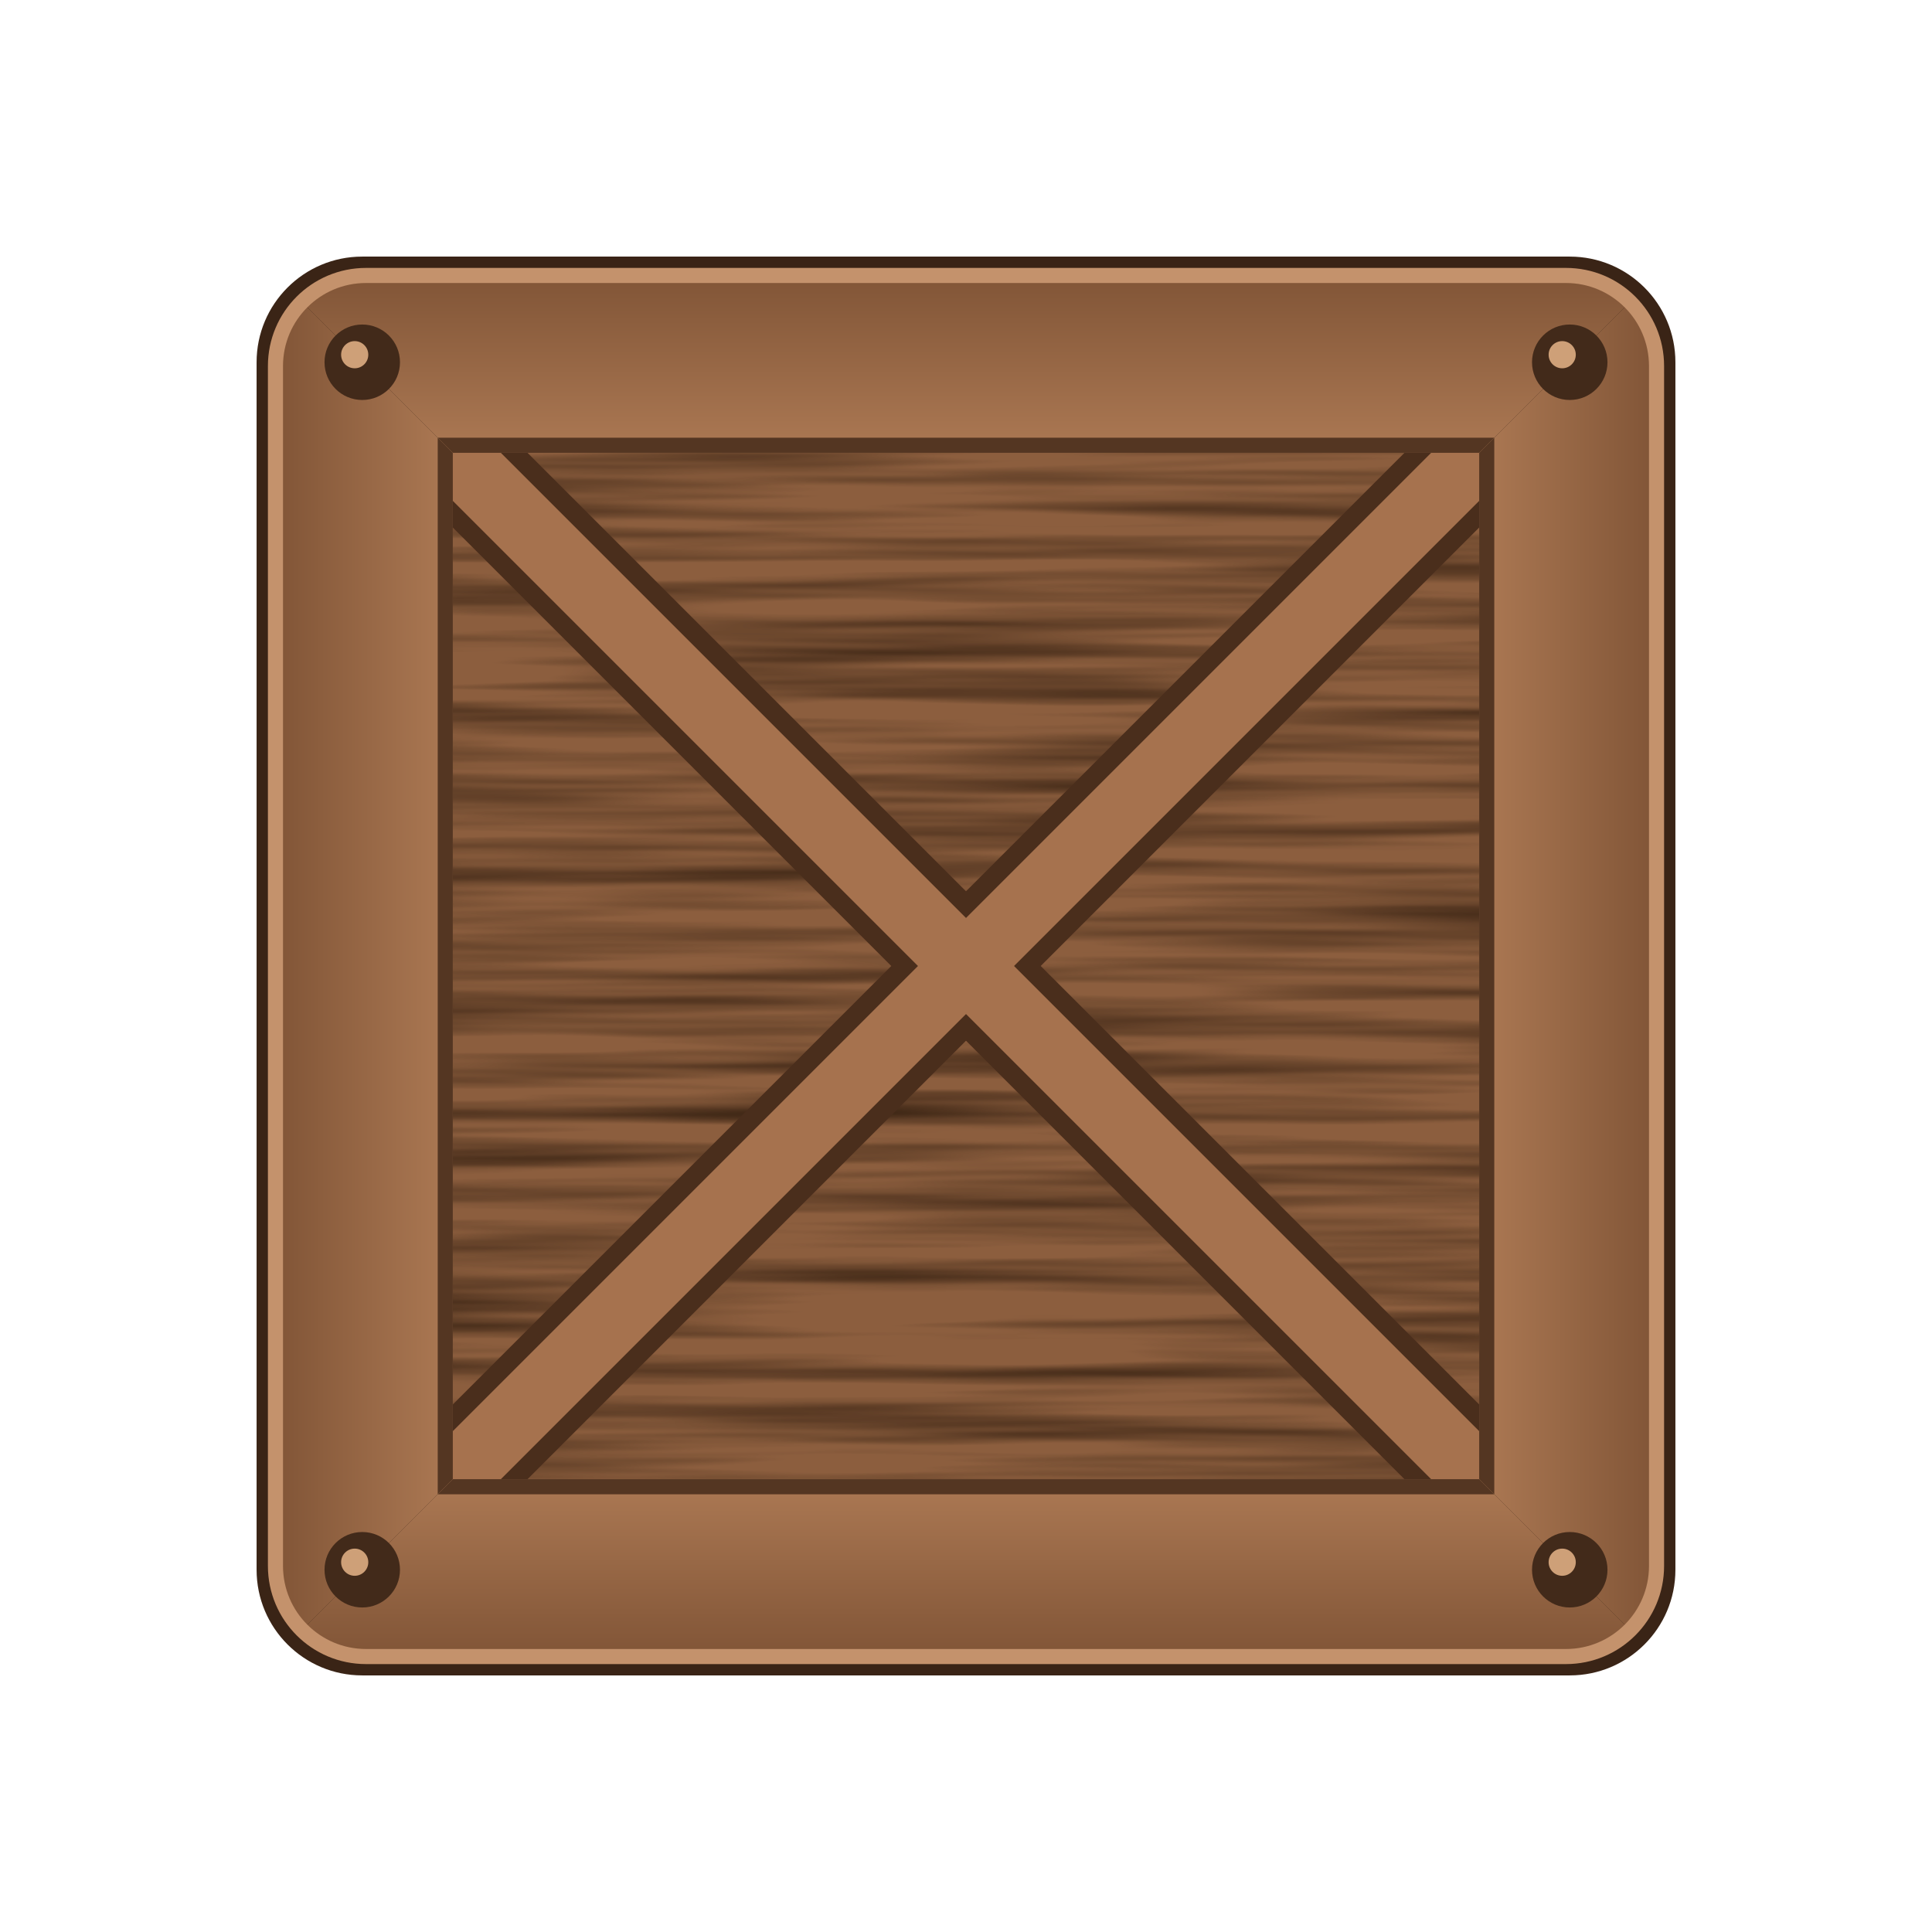
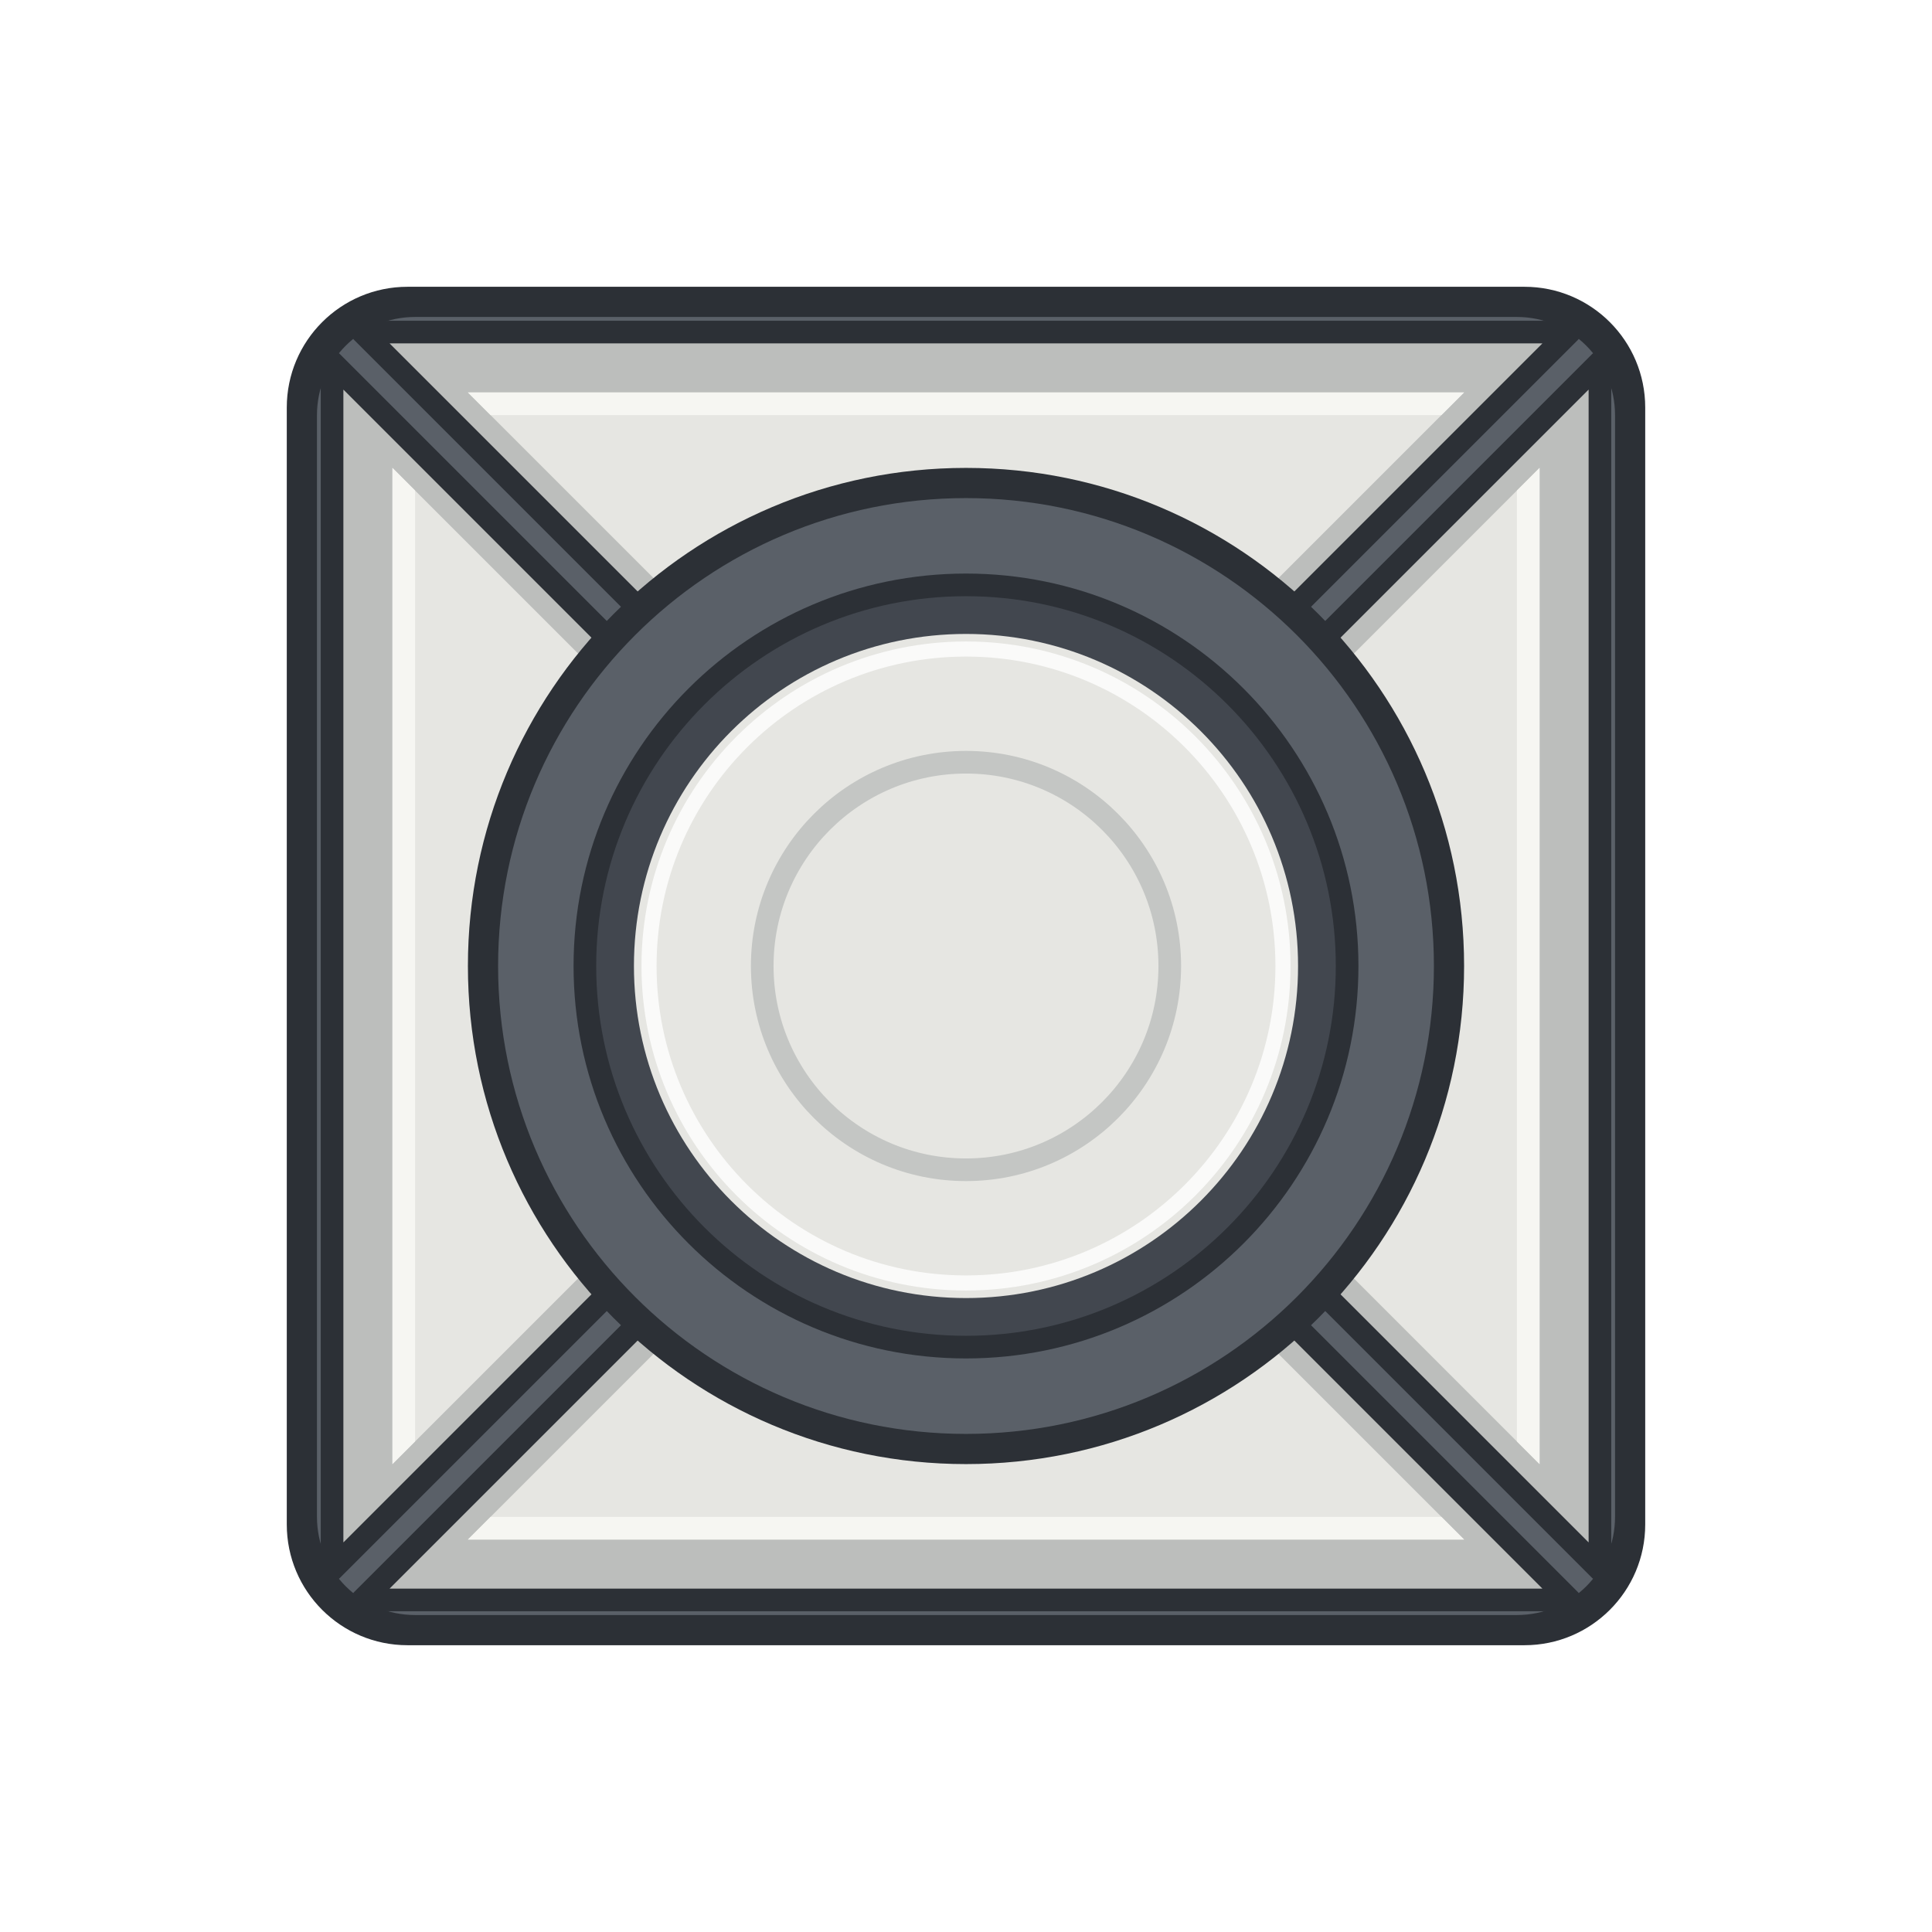
<svg xmlns="http://www.w3.org/2000/svg" width="256" height="256" viewBox="0 0 256 256">
  <defs>
-     <linearGradient id="frameTop" gradientUnits="userSpaceOnUse" x1="0" y1="36" x2="0" y2="62">
-       <stop offset="0" stop-color="rgb(128, 84, 54)" />
-       <stop offset="1" stop-color="rgb(176, 124, 86)" />
-     </linearGradient>
-     <filter id="woodGrain" x="0" y="0" width="1" height="1" color-interpolation-filters="sRGB">
-       <feTurbulence type="fractalNoise" baseFrequency="0.012 0.35" numOctaves="3" seed="4" result="noise" />
-       <feColorMatrix in="noise" type="matrix" values="0 0 0 0 0.2  0 0 0 0 0.12  0 0 0 0 0.06  0 0 0 -1.6 1.0" />
-       <feComposite in2="SourceGraphic" operator="in" />
-     </filter>
-     <g id="frameSide">
-       <polygon points="36,36 220,36 196,60 60,60" fill="url(#frameTop)" />
-       <polygon points="58,58 198,58 196,60 60,60" fill="rgb(84, 54, 34)" />
+     <g id="quarter">
+       <polygon points="48,44 208,44 128,124" fill="rgb(188, 190, 188)" stroke="rgb(44, 48, 54)" stroke-width="3" stroke-linejoin="round" />
+       <polygon points="62,52 194,52 128,118" fill="rgb(230, 230, 226)" />
+       <polygon points="62,52 194,52 191,55 65,55" fill="rgb(246, 246, 242)" />
    </g>
-     <clipPath id="crate">
-       <rect x="36" y="36" width="184" height="184" rx="12" />
-     </clipPath>
-     <clipPath id="lid">
-       <rect x="60" y="60" width="136" height="136" />
-     </clipPath>
+     <g id="centre">
+       <circle cx="128" cy="128" r="52" fill="rgb(44, 48, 54)" />
+       <circle cx="128" cy="128" r="49" fill="rgb(66, 71, 79)" />
+       <circle cx="128" cy="128" r="44" fill="rgb(230, 230, 226)" />
+       <circle cx="128" cy="128" r="27" fill="none" stroke="rgb(196, 198, 196)" stroke-width="3" />
+       <circle cx="128" cy="128" r="42" fill="none" stroke="rgb(255, 255, 255)" stroke-width="2" opacity="0.8" />
+     </g>
  </defs>
-   <rect x="34" y="34" width="188" height="188" rx="14" fill="rgb(58, 36, 22)" />
-   <rect x="60" y="60" width="136" height="136" fill="rgb(140, 94, 62)" />
-   <rect x="60" y="60" width="136" height="136" fill="rgb(140, 94, 62)" filter="url(#woodGrain)" />
-   <g clip-path="url(#lid)">
-     <line x1="60" y1="60" x2="196" y2="196" stroke="rgb(74, 46, 28)" stroke-width="14" />
-     <line x1="196" y1="60" x2="60" y2="196" stroke="rgb(74, 46, 28)" stroke-width="14" />
-     <line x1="60" y1="60" x2="196" y2="196" stroke="rgb(166, 114, 78)" stroke-width="9" />
-     <line x1="196" y1="60" x2="60" y2="196" stroke="rgb(166, 114, 78)" stroke-width="9" />
-   </g>
-   <g clip-path="url(#crate)">
-     <use href="#frameSide" />
-     <use href="#frameSide" transform="rotate(90 128 128)" />
-     <use href="#frameSide" transform="rotate(180 128 128)" />
-     <use href="#frameSide" transform="rotate(270 128 128)" />
-   </g>
-   <rect x="36.5" y="36.5" width="183" height="183" rx="12" fill="none" stroke="rgb(196, 146, 108)" stroke-width="2" />
-   <g fill="rgb(66, 42, 26)">
-     <circle cx="48" cy="48" r="5" />
-     <circle cx="208" cy="48" r="5" />
-     <circle cx="48" cy="208" r="5" />
-     <circle cx="208" cy="208" r="5" />
-   </g>
-   <g fill="rgb(206, 160, 120)">
-     <circle cx="47" cy="47" r="1.8" />
-     <circle cx="207" cy="47" r="1.8" />
-     <circle cx="47" cy="207" r="1.8" />
-     <circle cx="207" cy="207" r="1.8" />
-   </g>
+   <rect x="38" y="38" width="180" height="180" rx="16" fill="rgb(44, 48, 54)" />
+   <rect x="42" y="42" width="172" height="172" rx="13" fill="rgb(90, 96, 104)" />
+   <use href="#quarter" />
+   <use href="#quarter" transform="rotate(90 128 128)" />
+   <use href="#quarter" transform="rotate(180 128 128)" />
+   <use href="#quarter" transform="rotate(270 128 128)" />
+   <circle cx="128" cy="128" r="66" fill="rgb(44, 48, 54)" />
+   <circle cx="128" cy="128" r="62" fill="rgb(90, 96, 104)" />
+   <use href="#centre" />
</svg>
